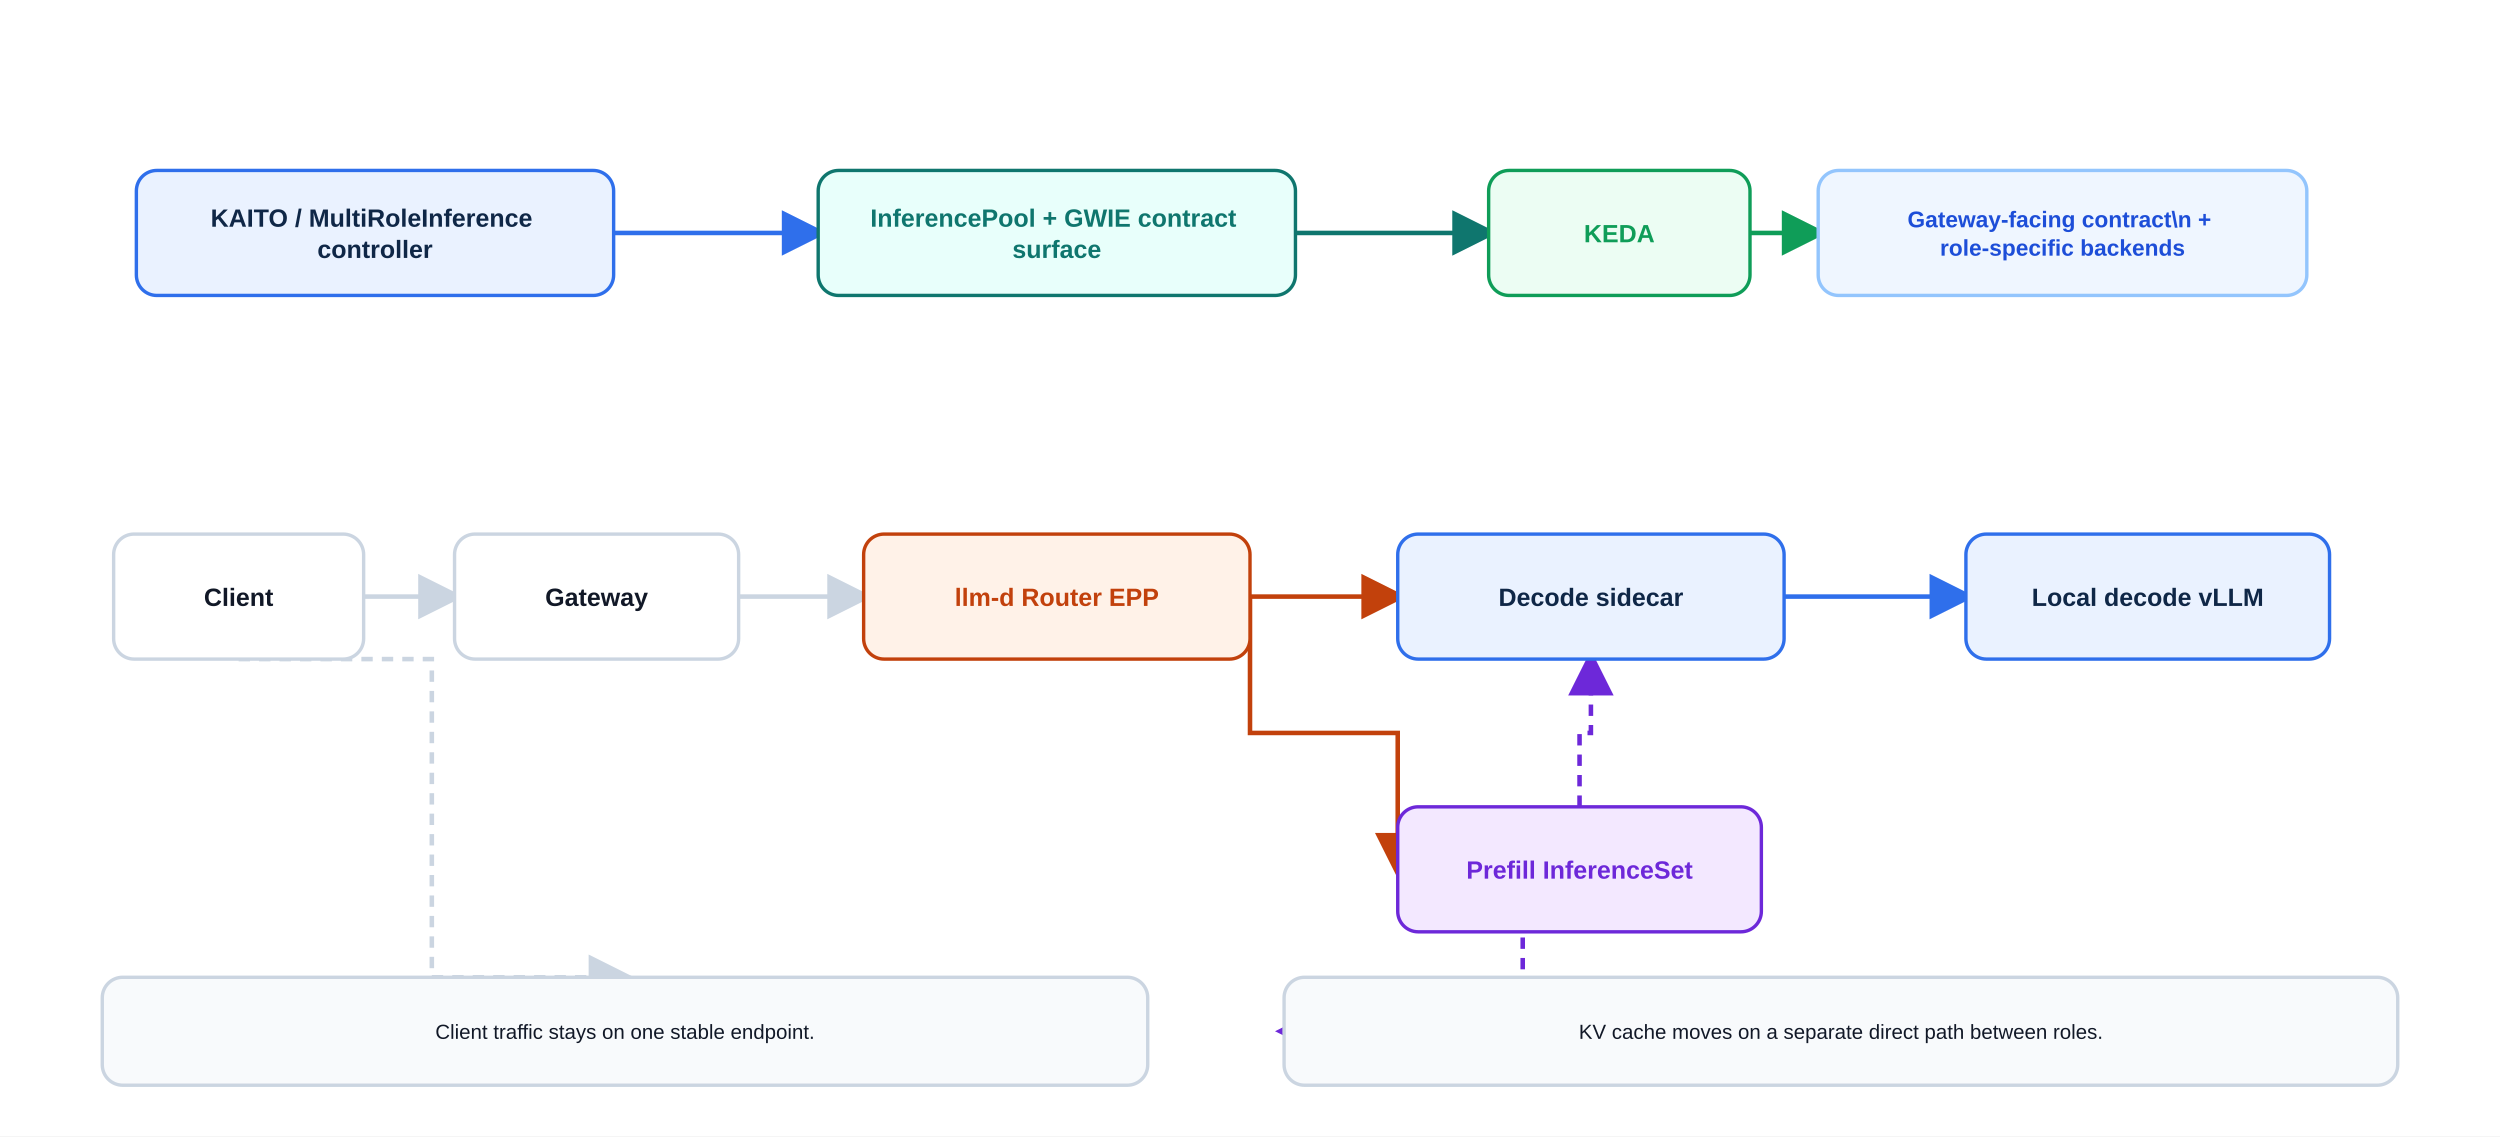
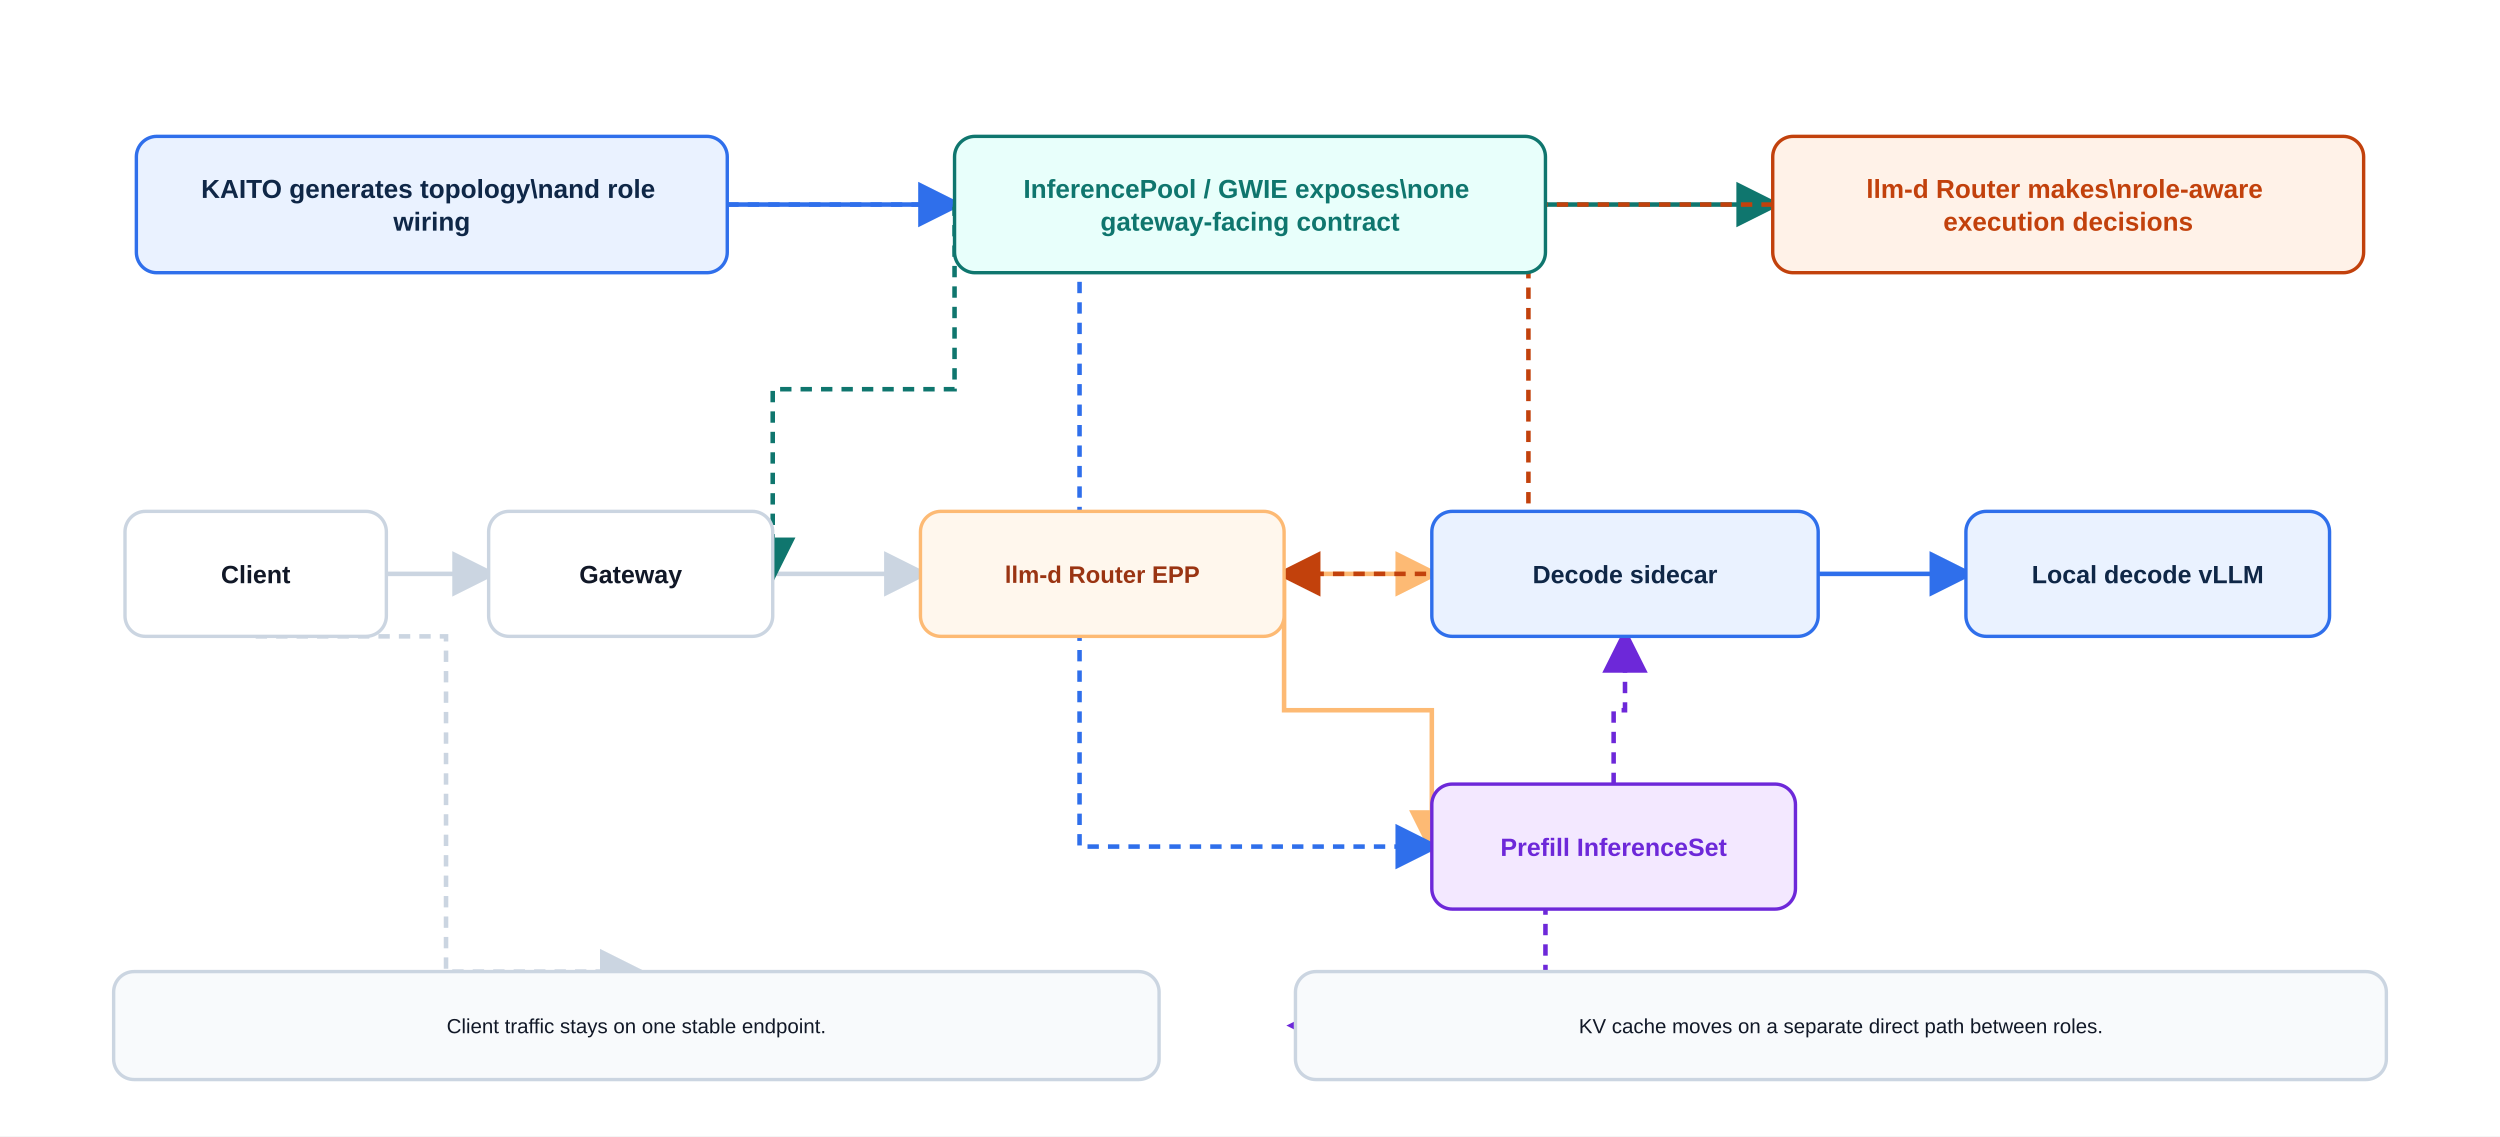
<svg xmlns="http://www.w3.org/2000/svg" width="2200" height="1000" viewBox="0 0 2200 1000">
  <defs>
    <marker id="solid1" markerWidth="10" markerHeight="10" refX="8" refY="5" orient="auto" markerUnits="strokeWidth">
      <path d="M 0 0 L 10 5 L 0 10 z" fill="#2F6FEB" />
    </marker>
    <marker id="solid2" markerWidth="10" markerHeight="10" refX="8" refY="5" orient="auto" markerUnits="strokeWidth">
      <path d="M 0 0 L 10 5 L 0 10 z" fill="#0F766E" />
    </marker>
    <marker id="solid3" markerWidth="10" markerHeight="10" refX="8" refY="5" orient="auto" markerUnits="strokeWidth">
-       <path d="M 0 0 L 10 5 L 0 10 z" fill="#0F9D58" />
+       <path d="M 0 0 L 10 5 L 0 10 z" fill="#CBD5E1" />
    </marker>
    <marker id="solid4" markerWidth="10" markerHeight="10" refX="8" refY="5" orient="auto" markerUnits="strokeWidth">
+       <path d="M 0 0 L 10 5 L 0 10 z" fill="#FDBA74" />
+     </marker>
+     <marker id="dash5" markerWidth="10" markerHeight="10" refX="8" refY="5" orient="auto" markerUnits="strokeWidth">
+       <path d="M 0 0 L 10 5 L 0 10 z" fill="#6D28D9" />
+     </marker>
+     <marker id="dash6" markerWidth="10" markerHeight="10" refX="8" refY="5" orient="auto" markerUnits="strokeWidth">
      <path d="M 0 0 L 10 5 L 0 10 z" fill="#CBD5E1" />
    </marker>
-     <marker id="solid5" markerWidth="10" markerHeight="10" refX="8" refY="5" orient="auto" markerUnits="strokeWidth">
+     <marker id="dash7" markerWidth="10" markerHeight="10" refX="8" refY="5" orient="auto" markerUnits="strokeWidth">
      <path d="M 0 0 L 10 5 L 0 10 z" fill="#C2410C" />
    </marker>
-     <marker id="dash6" markerWidth="10" markerHeight="10" refX="8" refY="5" orient="auto" markerUnits="strokeWidth">
-       <path d="M 0 0 L 10 5 L 0 10 z" fill="#6D28D9" />
+     <marker id="dash8" markerWidth="10" markerHeight="10" refX="8" refY="5" orient="auto" markerUnits="strokeWidth">
+       <path d="M 0 0 L 10 5 L 0 10 z" fill="#0F766E" />
    </marker>
-     <marker id="dash7" markerWidth="10" markerHeight="10" refX="8" refY="5" orient="auto" markerUnits="strokeWidth">
-       <path d="M 0 0 L 10 5 L 0 10 z" fill="#CBD5E1" />
+     <marker id="dash9" markerWidth="10" markerHeight="10" refX="8" refY="5" orient="auto" markerUnits="strokeWidth">
+       <path d="M 0 0 L 10 5 L 0 10 z" fill="#2F6FEB" />
    </marker>
  </defs>
  <rect x="0" y="0" width="2200" height="1000" fill="#FFFFFF" />
-   <path d="M 540.0 205.0 L 720.0 205.0" fill="none" stroke="#2F6FEB" stroke-width="4" marker-end="url(#solid1)" />
-   <path d="M 1140.0 205.0 L 1310.0 205.0" fill="none" stroke="#0F766E" stroke-width="4" marker-end="url(#solid2)" />
-   <path d="M 1540.0 205.0 L 1600.0 205.0" fill="none" stroke="#0F9D58" stroke-width="4" marker-end="url(#solid3)" />
-   <path d="M 320.0 525.0 L 400.0 525.0" fill="none" stroke="#CBD5E1" stroke-width="4" marker-end="url(#solid4)" />
-   <path d="M 650.0 525.0 L 760.0 525.0" fill="none" stroke="#CBD5E1" stroke-width="4" marker-end="url(#solid4)" />
-   <path d="M 1100.0 525.0 L 1230.0 525.0" fill="none" stroke="#C2410C" stroke-width="4" marker-end="url(#solid5)" />
-   <path d="M 1570.0 525.0 L 1730.0 525.0" fill="none" stroke="#2F6FEB" stroke-width="4" marker-end="url(#solid1)" />
-   <path d="M 1100.0 525.0 L 1100.0 645.0 L 1230.0 645.0 L 1230.0 765.0" fill="none" stroke="#C2410C" stroke-width="4" marker-end="url(#solid5)" />
-   <path d="M 1390.0 710.0 L 1390.0 645.0 L 1400.0 645.0 L 1400.0 580.0" fill="none" stroke="#6D28D9" stroke-width="4" stroke-dasharray="10 8" marker-end="url(#dash6)" />
-   <path d="M 210.0 580.0 L 380.0 580.0 L 380.0 860.0 L 550.0 860.0" fill="none" stroke="#CBD5E1" stroke-width="4" stroke-dasharray="10 8" marker-end="url(#dash7)" />
-   <path d="M 1550.0 765.0 L 1340.0 765.0 L 1340.0 907.5 L 1130.0 907.5" fill="none" stroke="#6D28D9" stroke-width="4" stroke-dasharray="10 8" marker-end="url(#dash6)" />
-   <rect x="120.0" y="150.0" width="420.0" height="110.0" rx="18" ry="18" fill="#EAF2FF" stroke="#2F6FEB" stroke-width="3" />
-   <text x="330.0" y="199.5" text-anchor="middle" font-family="Aptos, Arial, sans-serif" font-size="22" font-weight="700" fill="#0F2747">
-     <tspan x="330.0" dy="0.0">KAITO / MultiRoleInference</tspan>
-     <tspan x="330.0" dy="27.5">controller</tspan>
+   <path d="M 640.0 180.0 L 840.0 180.0" fill="none" stroke="#2F6FEB" stroke-width="4" marker-end="url(#solid1)" />
+   <path d="M 1360.0 180.0 L 1560.0 180.0" fill="none" stroke="#0F766E" stroke-width="4" marker-end="url(#solid2)" />
+   <path d="M 340.0 505.0 L 430.0 505.0" fill="none" stroke="#CBD5E1" stroke-width="4" marker-end="url(#solid3)" />
+   <path d="M 680.0 505.0 L 810.0 505.0" fill="none" stroke="#CBD5E1" stroke-width="4" marker-end="url(#solid3)" />
+   <path d="M 1130.0 505.0 L 1260.0 505.0" fill="none" stroke="#FDBA74" stroke-width="4" marker-end="url(#solid4)" />
+   <path d="M 1600.0 505.0 L 1730.0 505.0" fill="none" stroke="#2F6FEB" stroke-width="4" marker-end="url(#solid1)" />
+   <path d="M 1130.0 505.0 L 1130.0 625.0 L 1260.0 625.0 L 1260.0 745.0" fill="none" stroke="#FDBA74" stroke-width="4" marker-end="url(#solid4)" />
+   <path d="M 1420.0 690.0 L 1420.0 625.0 L 1430.0 625.0 L 1430.0 560.0" fill="none" stroke="#6D28D9" stroke-width="4" stroke-dasharray="10 8" marker-end="url(#dash5)" />
+   <path d="M 225.0 560.0 L 392.5 560.0 L 392.5 855.0 L 560.0 855.0" fill="none" stroke="#CBD5E1" stroke-width="4" stroke-dasharray="10 8" marker-end="url(#dash6)" />
+   <path d="M 1580.0 745.0 L 1360.0 745.0 L 1360.0 902.5 L 1140.0 902.5" fill="none" stroke="#6D28D9" stroke-width="4" stroke-dasharray="10 8" marker-end="url(#dash5)" />
+   <path d="M 1560.0 180.0 L 1345.0 180.0 L 1345.0 505.0 L 1130.0 505.0" fill="none" stroke="#C2410C" stroke-width="4" stroke-dasharray="10 8" marker-end="url(#dash7)" />
+   <path d="M 840.0 180.0 L 840.0 342.5 L 680.0 342.5 L 680.0 505.0" fill="none" stroke="#0F766E" stroke-width="4" stroke-dasharray="10 8" marker-end="url(#dash8)" />
+   <path d="M 640.0 180.0 L 950.0 180.0 L 950.0 745.0 L 1260.0 745.0" fill="none" stroke="#2F6FEB" stroke-width="4" stroke-dasharray="10 8" marker-end="url(#dash9)" />
+   <rect x="120.0" y="120.0" width="520.0" height="120.0" rx="18" ry="18" fill="#EAF2FF" stroke="#2F6FEB" stroke-width="3" />
+   <text x="380.0" y="174.2" text-anchor="middle" font-family="Aptos, Arial, sans-serif" font-size="23" font-weight="700" fill="#0F2747">
+     <tspan x="380.0" dy="0.0">KAITO generates topology\nand role</tspan>
+     <tspan x="380.0" dy="28.8">wiring</tspan>
  </text>
-   <rect x="720.0" y="150.0" width="420.0" height="110.0" rx="18" ry="18" fill="#E8FFFB" stroke="#0F766E" stroke-width="3" />
-   <text x="930.0" y="199.5" text-anchor="middle" font-family="Aptos, Arial, sans-serif" font-size="22" font-weight="700" fill="#0F766E">
-     <tspan x="930.0" dy="0.0">InferencePool + GWIE contract</tspan>
-     <tspan x="930.0" dy="27.5">surface</tspan>
+   <rect x="840.0" y="120.0" width="520.0" height="120.0" rx="18" ry="18" fill="#E8FFFB" stroke="#0F766E" stroke-width="3" />
+   <text x="1100.0" y="174.2" text-anchor="middle" font-family="Aptos, Arial, sans-serif" font-size="23" font-weight="700" fill="#0F766E">
+     <tspan x="1100.0" dy="0.0">InferencePool / GWIE exposes\none</tspan>
+     <tspan x="1100.0" dy="28.8">gateway-facing contract</tspan>
  </text>
-   <rect x="1310.0" y="150.0" width="230.0" height="110.0" rx="18" ry="18" fill="#ECFDF3" stroke="#0F9D58" stroke-width="3" />
-   <text x="1425.0" y="213.2" text-anchor="middle" font-family="Aptos, Arial, sans-serif" font-size="22" font-weight="700" fill="#0F9D58">
-     <tspan x="1425.0" dy="0.0">KEDA</tspan>
+   <rect x="1560.0" y="120.0" width="520.0" height="120.0" rx="18" ry="18" fill="#FFF2E8" stroke="#C2410C" stroke-width="3" />
+   <text x="1820.0" y="174.2" text-anchor="middle" font-family="Aptos, Arial, sans-serif" font-size="23" font-weight="700" fill="#C2410C">
+     <tspan x="1820.0" dy="0.0">llm-d Router makes\nrole-aware</tspan>
+     <tspan x="1820.0" dy="28.8">execution decisions</tspan>
  </text>
-   <rect x="1600.0" y="150.0" width="430.0" height="110.0" rx="18" ry="18" fill="#EFF6FF" stroke="#93C5FD" stroke-width="3" />
-   <text x="1815.0" y="200.0" text-anchor="middle" font-family="Aptos, Arial, sans-serif" font-size="20" font-weight="700" fill="#1D4ED8">
-     <tspan x="1815.0" dy="0.0">Gateway-facing contract\n +</tspan>
-     <tspan x="1815.0" dy="25.0">role-specific backends</tspan>
+   <rect x="110.0" y="450.0" width="230.0" height="110.0" rx="18" ry="18" fill="#FFFFFF" stroke="#CBD5E1" stroke-width="3" />
+   <text x="225.0" y="513.2" text-anchor="middle" font-family="Aptos, Arial, sans-serif" font-size="22" font-weight="700" fill="#111827">
+     <tspan x="225.0" dy="0.0">Client</tspan>
  </text>
-   <rect x="100.0" y="470.0" width="220.0" height="110.0" rx="18" ry="18" fill="#FFFFFF" stroke="#CBD5E1" stroke-width="3" />
-   <text x="210.0" y="533.2" text-anchor="middle" font-family="Aptos, Arial, sans-serif" font-size="22" font-weight="700" fill="#111827">
-     <tspan x="210.0" dy="0.0">Client</tspan>
+   <rect x="430.0" y="450.0" width="250.0" height="110.0" rx="18" ry="18" fill="#FFFFFF" stroke="#CBD5E1" stroke-width="3" />
+   <text x="555.0" y="513.2" text-anchor="middle" font-family="Aptos, Arial, sans-serif" font-size="22" font-weight="700" fill="#111827">
+     <tspan x="555.0" dy="0.0">Gateway</tspan>
  </text>
-   <rect x="400.0" y="470.0" width="250.0" height="110.0" rx="18" ry="18" fill="#FFFFFF" stroke="#CBD5E1" stroke-width="3" />
-   <text x="525.0" y="533.2" text-anchor="middle" font-family="Aptos, Arial, sans-serif" font-size="22" font-weight="700" fill="#111827">
-     <tspan x="525.0" dy="0.0">Gateway</tspan>
+   <rect x="810.0" y="450.0" width="320.0" height="110.0" rx="18" ry="18" fill="#FFF7ED" stroke="#FDBA74" stroke-width="3" />
+   <text x="970.0" y="512.9" text-anchor="middle" font-family="Aptos, Arial, sans-serif" font-size="21" font-weight="700" fill="#9A3412">
+     <tspan x="970.0" dy="0.0">llm-d Router EPP</tspan>
  </text>
-   <rect x="760.0" y="470.0" width="340.0" height="110.0" rx="18" ry="18" fill="#FFF2E8" stroke="#C2410C" stroke-width="3" />
-   <text x="930.0" y="533.2" text-anchor="middle" font-family="Aptos, Arial, sans-serif" font-size="22" font-weight="700" fill="#C2410C">
-     <tspan x="930.0" dy="0.0">llm-d Router EPP</tspan>
+   <rect x="1260.0" y="450.0" width="340.0" height="110.0" rx="18" ry="18" fill="#EAF2FF" stroke="#2F6FEB" stroke-width="3" />
+   <text x="1430.0" y="513.2" text-anchor="middle" font-family="Aptos, Arial, sans-serif" font-size="22" font-weight="700" fill="#0F2747">
+     <tspan x="1430.0" dy="0.0">Decode sidecar</tspan>
  </text>
-   <rect x="1230.0" y="470.0" width="340.0" height="110.0" rx="18" ry="18" fill="#EAF2FF" stroke="#2F6FEB" stroke-width="3" />
-   <text x="1400.0" y="533.2" text-anchor="middle" font-family="Aptos, Arial, sans-serif" font-size="22" font-weight="700" fill="#0F2747">
-     <tspan x="1400.0" dy="0.0">Decode sidecar</tspan>
-   </text>
-   <rect x="1730.0" y="470.0" width="320.0" height="110.0" rx="18" ry="18" fill="#EAF2FF" stroke="#2F6FEB" stroke-width="3" />
-   <text x="1890.0" y="533.2" text-anchor="middle" font-family="Aptos, Arial, sans-serif" font-size="22" font-weight="700" fill="#0F2747">
+   <rect x="1730.0" y="450.0" width="320.0" height="110.0" rx="18" ry="18" fill="#EAF2FF" stroke="#2F6FEB" stroke-width="3" />
+   <text x="1890.0" y="513.2" text-anchor="middle" font-family="Aptos, Arial, sans-serif" font-size="22" font-weight="700" fill="#0F2747">
    <tspan x="1890.0" dy="0.0">Local decode vLLM</tspan>
  </text>
-   <rect x="1230.0" y="710.0" width="320.0" height="110.0" rx="18" ry="18" fill="#F3E8FF" stroke="#6D28D9" stroke-width="3" />
-   <text x="1390.0" y="773.2" text-anchor="middle" font-family="Aptos, Arial, sans-serif" font-size="22" font-weight="700" fill="#6D28D9">
-     <tspan x="1390.0" dy="0.0">Prefill InferenceSet</tspan>
+   <rect x="1260.0" y="690.0" width="320.0" height="110.0" rx="18" ry="18" fill="#F3E8FF" stroke="#6D28D9" stroke-width="3" />
+   <text x="1420.0" y="753.2" text-anchor="middle" font-family="Aptos, Arial, sans-serif" font-size="22" font-weight="700" fill="#6D28D9">
+     <tspan x="1420.0" dy="0.0">Prefill InferenceSet</tspan>
  </text>
-   <rect x="90.0" y="860.0" width="920.0" height="95.0" rx="18" ry="18" fill="#F8FAFC" stroke="#CBD5E1" stroke-width="3" />
-   <text x="550.0" y="914.2" text-anchor="middle" font-family="Aptos, Arial, sans-serif" font-size="18" font-weight="400" fill="#111827">
-     <tspan x="550.0" dy="0.0">Client traffic stays on one stable endpoint.</tspan>
+   <rect x="100.0" y="855.0" width="920.0" height="95.0" rx="18" ry="18" fill="#F8FAFC" stroke="#CBD5E1" stroke-width="3" />
+   <text x="560.0" y="909.2" text-anchor="middle" font-family="Aptos, Arial, sans-serif" font-size="18" font-weight="400" fill="#111827">
+     <tspan x="560.0" dy="0.0">Client traffic stays on one stable endpoint.</tspan>
  </text>
-   <rect x="1130.0" y="860.0" width="980.0" height="95.0" rx="18" ry="18" fill="#F8FAFC" stroke="#CBD5E1" stroke-width="3" />
-   <text x="1620.0" y="914.2" text-anchor="middle" font-family="Aptos, Arial, sans-serif" font-size="18" font-weight="400" fill="#111827">
+   <rect x="1140.0" y="855.0" width="960.0" height="95.0" rx="18" ry="18" fill="#F8FAFC" stroke="#CBD5E1" stroke-width="3" />
+   <text x="1620.0" y="909.2" text-anchor="middle" font-family="Aptos, Arial, sans-serif" font-size="18" font-weight="400" fill="#111827">
    <tspan x="1620.0" dy="0.0">KV cache moves on a separate direct path between roles.</tspan>
  </text>
</svg>
